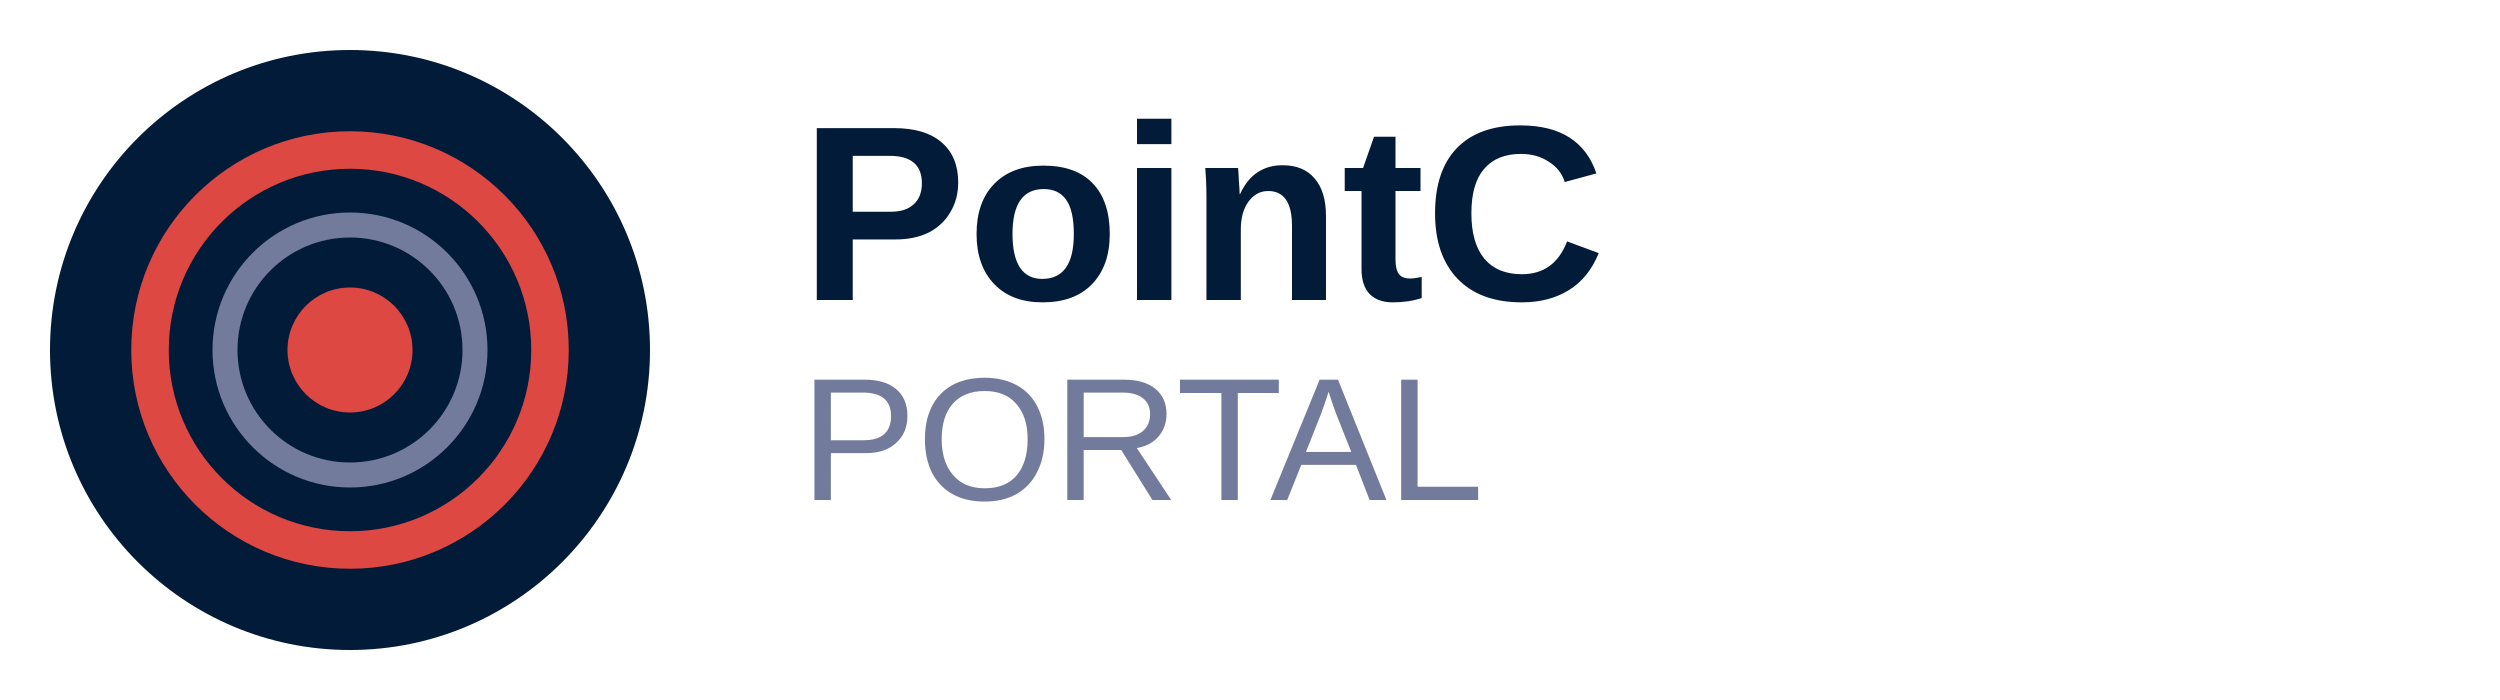
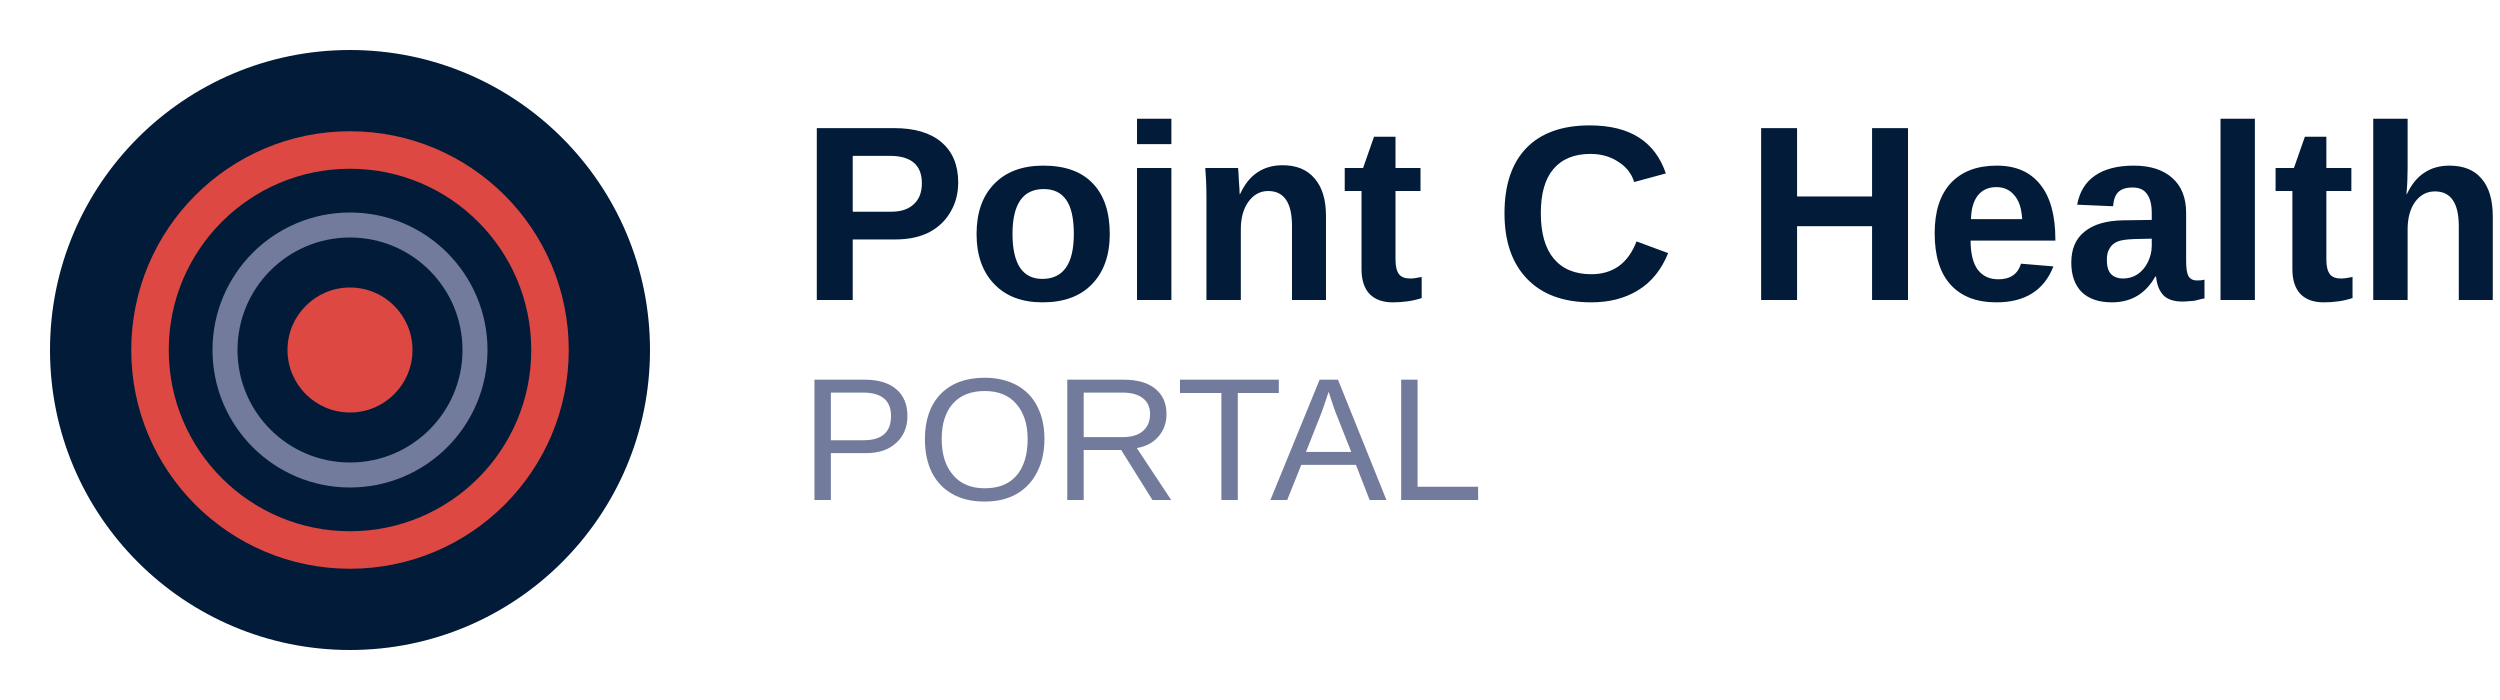
<svg xmlns="http://www.w3.org/2000/svg" width="100" height="28" viewBox="0 0 100 28">
  <circle cx="14" cy="14" r="12" fill="#021B38" />
  <circle cx="14" cy="14" r="8" fill="none" stroke="#DE4843" stroke-width="1.5" />
  <circle cx="14" cy="14" r="5" fill="none" stroke="#727B9C" stroke-width="1" />
  <circle cx="14" cy="14" r="2.5" fill="#DE4843" />
-   <text x="32" y="12" fill="#021B38" font-family="Arial, sans-serif" font-size="10" font-weight="700">PointC</text>
+   <text x="32" y="12" fill="#021B38" font-family="Arial, sans-serif" font-size="10" font-weight="700">Point C Health</text>
  <text x="32" y="20" fill="#727B9C" font-family="Arial, sans-serif" font-size="7" font-weight="500">PORTAL</text>
</svg>
